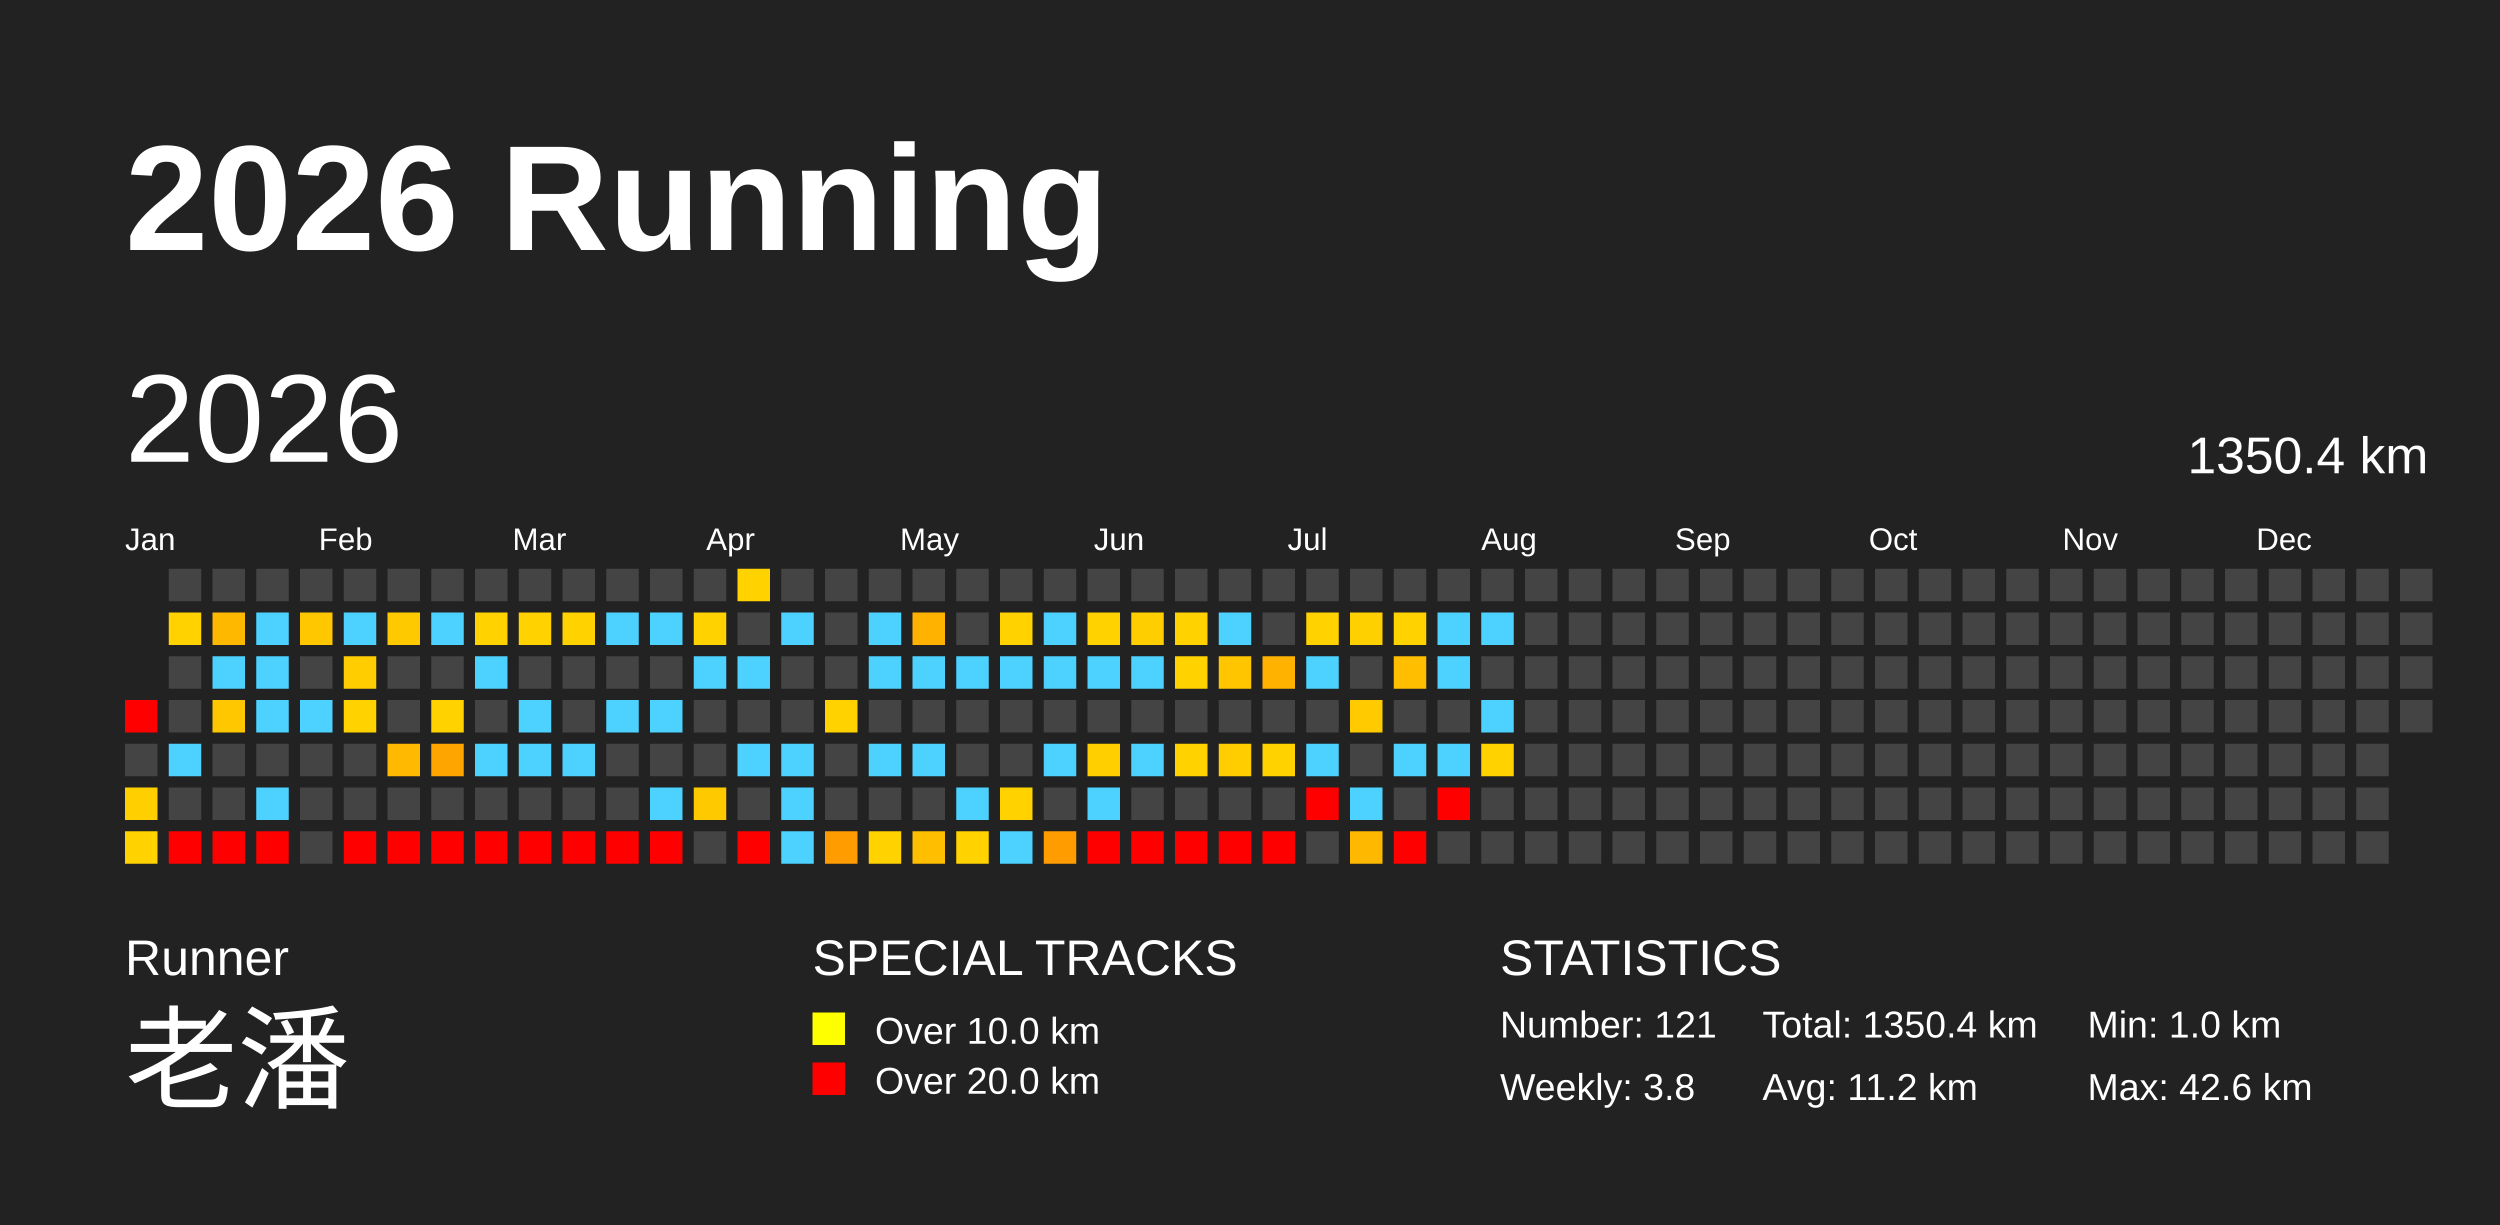
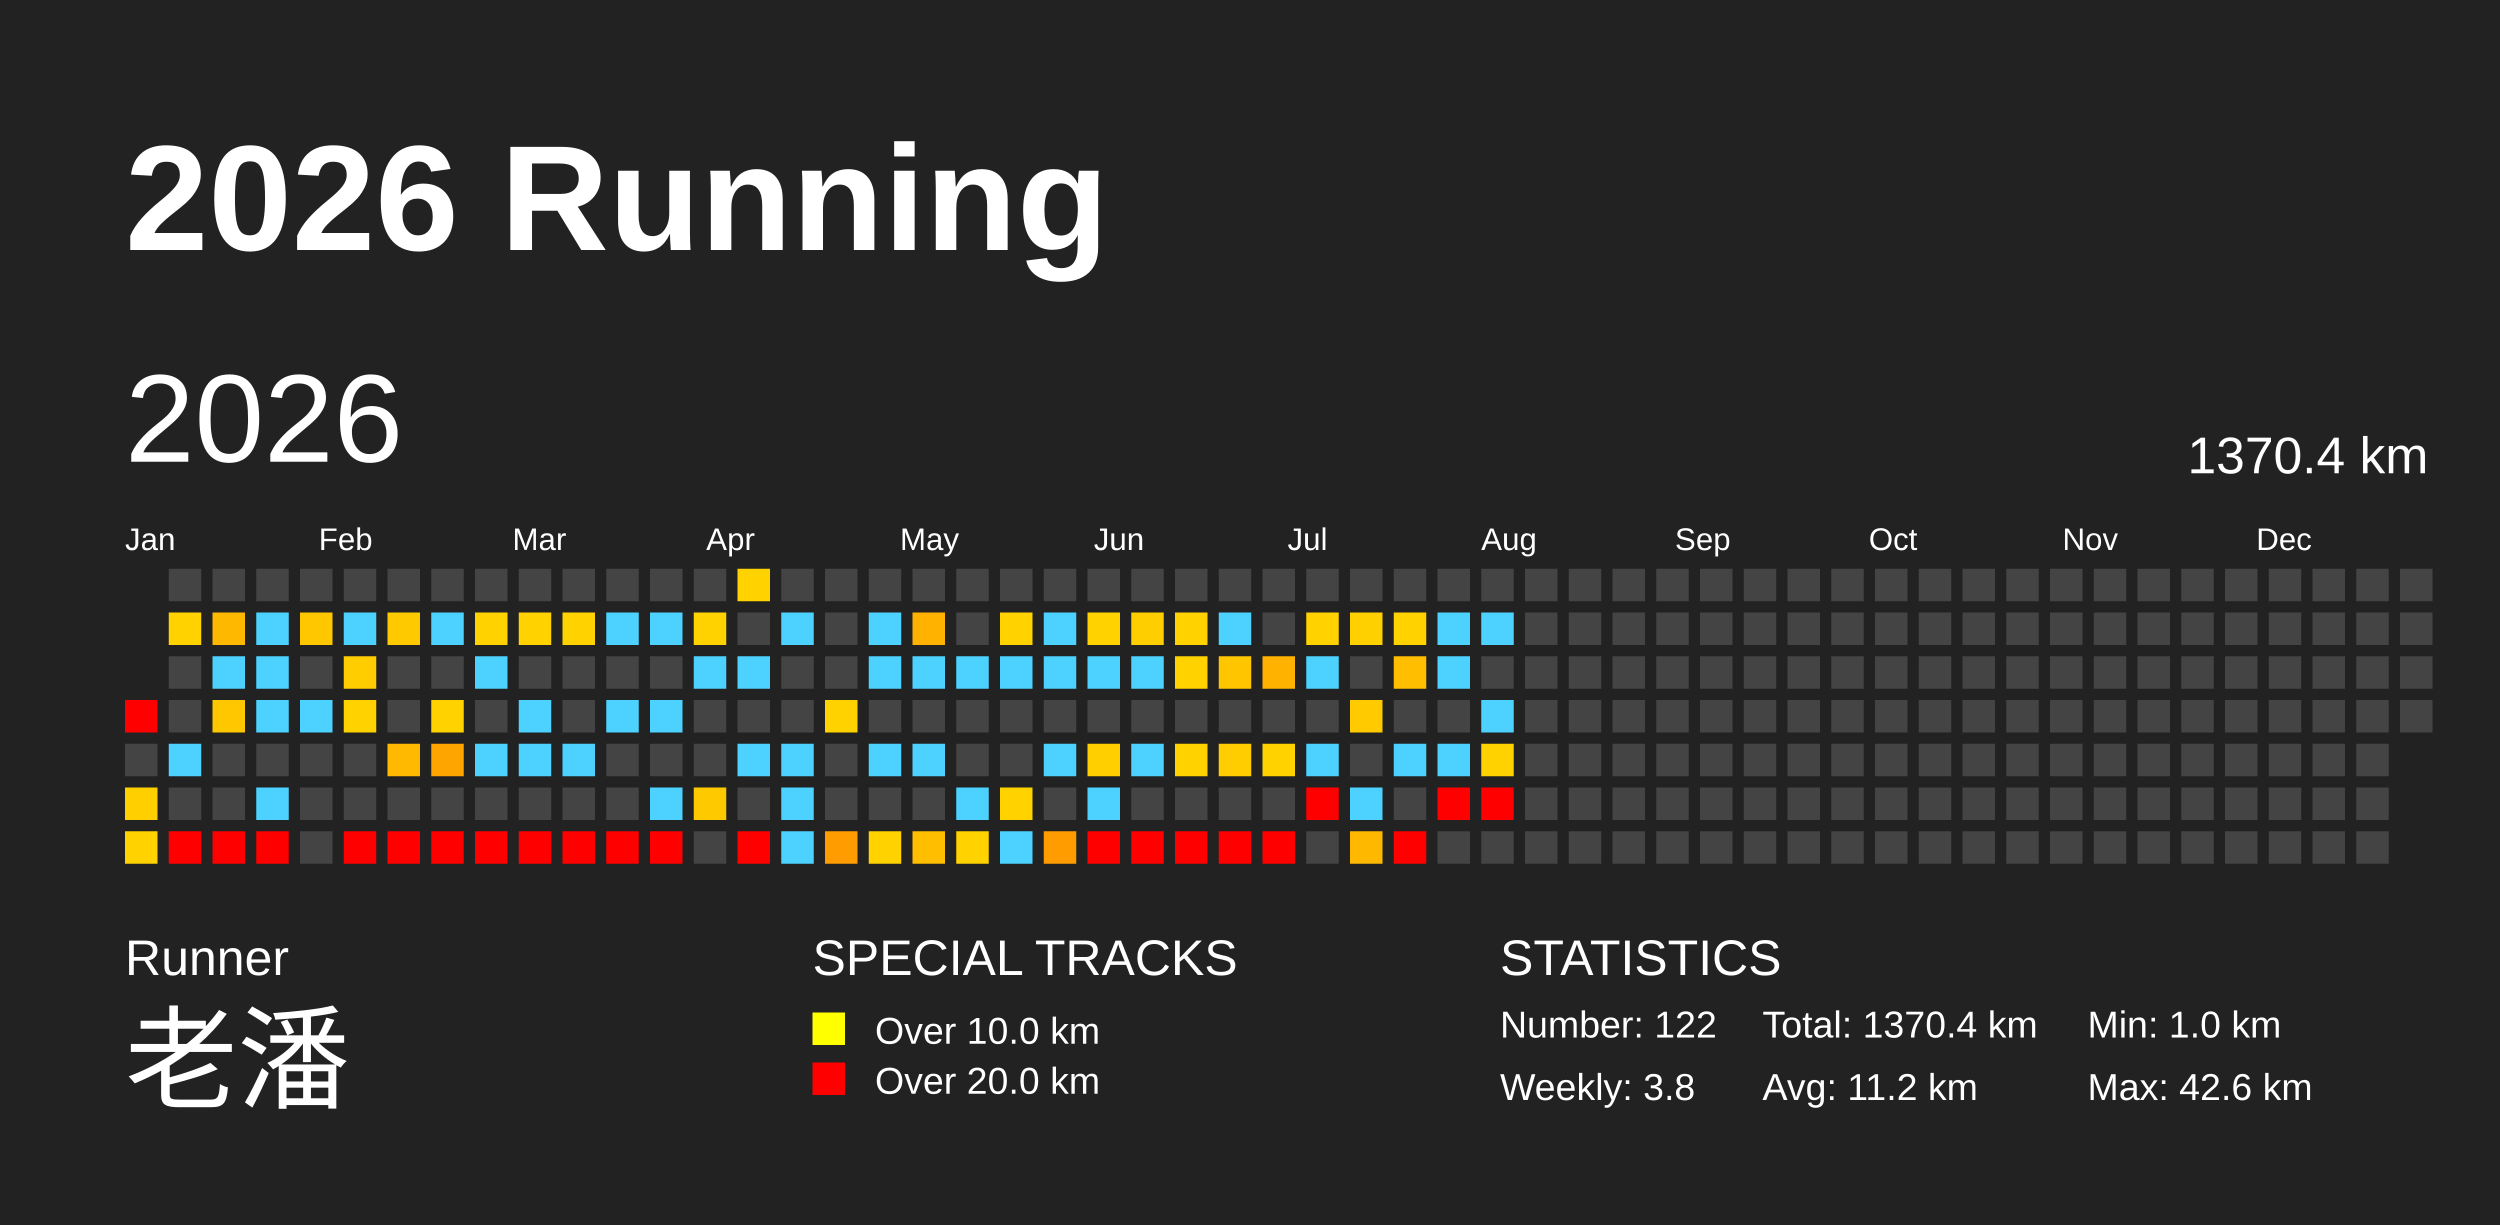
<svg xmlns="http://www.w3.org/2000/svg" baseProfile="full" height="98mm" version="1.1" viewBox="0,0,200,98" width="200mm">
  <defs />
  <rect fill="#222222" height="98" width="200" x="0" y="0" />
  <text fill="#FFFFFF" style="font-size:12px; font-family:Arial; font-weight:bold;" x="10" y="20">2026 Running</text>
  <text fill="#FFFFFF" style="font-size:4px; font-family:Arial" x="10" y="78">Runner</text>
  <text fill="#FFFFFF" style="font-size:9px; font-family:Arial" x="10" y="88">老潘</text>
  <text fill="#FFFFFF" style="font-size:4px; font-family:Arial" x="65" y="78">SPECIAL TRACKS</text>
  <rect fill="yellow" height="2.6" width="2.6" x="65" y="81" />
  <text fill="#FFFFFF" style="font-size:3px; font-family:Arial" x="70" y="83.5">Over 10.0 km</text>
  <rect fill="red" height="2.6" width="2.6" x="65" y="85" />
  <text fill="#FFFFFF" style="font-size:3px; font-family:Arial" x="70" y="87.5">Over 20.0 km</text>
  <text fill="#FFFFFF" style="font-size:4px; font-family:Arial" x="120" y="78">STATISTICS</text>
-   <text fill="#FFFFFF" style="font-size:3px; font-family:Arial" x="120" y="83">Number: 121</text>
+   <text fill="#FFFFFF" style="font-size:3px; font-family:Arial" x="120" y="83">Number: 122</text>
  <text fill="#FFFFFF" style="font-size:3px; font-family:Arial" x="120" y="88">Weekly: 3.8</text>
-   <text fill="#FFFFFF" style="font-size:3px; font-family:Arial" x="141" y="83">Total: 1350.4 km</text>
+   <text fill="#FFFFFF" style="font-size:3px; font-family:Arial" x="141" y="83">Total: 1370.4 km</text>
  <text fill="#FFFFFF" style="font-size:3px; font-family:Arial" x="141" y="88">Avg: 11.2 km</text>
  <text fill="#FFFFFF" style="font-size:3px; font-family:Arial" x="167" y="83">Min: 1.0 km</text>
  <text fill="#FFFFFF" style="font-size:3px; font-family:Arial" x="167" y="88">Max: 42.6 km</text>
  <text dominant-baseline="hanging" fill="#FFFFFF" style="font-size:10.0px; font-family:Arial;" x="10" y="30">2026</text>
-   <text dominant-baseline="hanging" fill="#FFFFFF" style="font-size:4.125px; font-family:Arial;" x="175" y="35">1350.4 km</text>
+   <text dominant-baseline="hanging" fill="#FFFFFF" style="font-size:4.125px; font-family:Arial;" x="175" y="35">1370.4 km</text>
  <text fill="#FFFFFF" style="font-size:2.5px; font-family:Arial" x="10.0" y="44">Jan</text>
  <text fill="#FFFFFF" style="font-size:2.5px; font-family:Arial" x="25.5" y="44">Feb</text>
  <text fill="#FFFFFF" style="font-size:2.5px; font-family:Arial" x="41.0" y="44">Mar</text>
  <text fill="#FFFFFF" style="font-size:2.5px; font-family:Arial" x="56.5" y="44">Apr</text>
  <text fill="#FFFFFF" style="font-size:2.5px; font-family:Arial" x="72.0" y="44">May</text>
  <text fill="#FFFFFF" style="font-size:2.5px; font-family:Arial" x="87.5" y="44">Jun</text>
  <text fill="#FFFFFF" style="font-size:2.5px; font-family:Arial" x="103.0" y="44">Jul</text>
  <text fill="#FFFFFF" style="font-size:2.5px; font-family:Arial" x="118.5" y="44">Aug</text>
  <text fill="#FFFFFF" style="font-size:2.5px; font-family:Arial" x="134.0" y="44">Sep</text>
  <text fill="#FFFFFF" style="font-size:2.5px; font-family:Arial" x="149.5" y="44">Oct</text>
  <text fill="#FFFFFF" style="font-size:2.5px; font-family:Arial" x="165.0" y="44">Nov</text>
  <text fill="#FFFFFF" style="font-size:2.5px; font-family:Arial" x="180.5" y="44">Dec</text>
  <rect fill="red" height="2.6" width="2.6" x="10.0" y="56.0" />
  <rect fill="#444444" height="2.6" width="2.6" x="10.0" y="59.5" />
  <rect fill="#ffcf00" height="2.6" width="2.6" x="10.0" y="63.0" />
  <rect fill="#ffd200" height="2.6" width="2.6" x="10.0" y="66.5" />
  <rect fill="#444444" height="2.6" width="2.6" x="13.5" y="45.5" />
  <rect fill="#ffd200" height="2.6" width="2.6" x="13.5" y="49.0" />
  <rect fill="#444444" height="2.6" width="2.6" x="13.5" y="52.5" />
  <rect fill="#444444" height="2.6" width="2.6" x="13.5" y="56.0" />
  <rect fill="#4dd2ff" height="2.6" width="2.6" x="13.5" y="59.5" />
  <rect fill="#444444" height="2.6" width="2.6" x="13.5" y="63.0" />
  <rect fill="red" height="2.6" width="2.6" x="13.5" y="66.5" />
  <rect fill="#444444" height="2.6" width="2.6" x="17.0" y="45.5" />
  <rect fill="#ffb800" height="2.6" width="2.6" x="17.0" y="49.0" />
  <rect fill="#4dd2ff" height="2.6" width="2.6" x="17.0" y="52.5" />
  <rect fill="#ffc700" height="2.6" width="2.6" x="17.0" y="56.0" />
  <rect fill="#444444" height="2.6" width="2.6" x="17.0" y="59.5" />
  <rect fill="#444444" height="2.6" width="2.6" x="17.0" y="63.0" />
  <rect fill="red" height="2.6" width="2.6" x="17.0" y="66.5" />
  <rect fill="#444444" height="2.6" width="2.6" x="20.5" y="45.5" />
  <rect fill="#4dd2ff" height="2.6" width="2.6" x="20.5" y="49.0" />
  <rect fill="#4dd2ff" height="2.6" width="2.6" x="20.5" y="52.5" />
  <rect fill="#4dd2ff" height="2.6" width="2.6" x="20.5" y="56.0" />
  <rect fill="#444444" height="2.6" width="2.6" x="20.5" y="59.5" />
  <rect fill="#4dd2ff" height="2.6" width="2.6" x="20.5" y="63.0" />
  <rect fill="red" height="2.6" width="2.6" x="20.5" y="66.5" />
  <rect fill="#444444" height="2.6" width="2.6" x="24.0" y="45.5" />
  <rect fill="#ffc700" height="2.6" width="2.6" x="24.0" y="49.0" />
  <rect fill="#444444" height="2.6" width="2.6" x="24.0" y="52.5" />
  <rect fill="#4dd2ff" height="2.6" width="2.6" x="24.0" y="56.0" />
  <rect fill="#444444" height="2.6" width="2.6" x="24.0" y="59.5" />
  <rect fill="#444444" height="2.6" width="2.6" x="24.0" y="63.0" />
  <rect fill="#444444" height="2.6" width="2.6" x="24.0" y="66.5" />
  <rect fill="#444444" height="2.6" width="2.6" x="27.5" y="45.5" />
  <rect fill="#4dd2ff" height="2.6" width="2.6" x="27.5" y="49.0" />
  <rect fill="#ffcd00" height="2.6" width="2.6" x="27.5" y="52.5" />
  <rect fill="#ffd200" height="2.6" width="2.6" x="27.5" y="56.0" />
  <rect fill="#444444" height="2.6" width="2.6" x="27.5" y="59.5" />
  <rect fill="#444444" height="2.6" width="2.6" x="27.5" y="63.0" />
  <rect fill="red" height="2.6" width="2.6" x="27.5" y="66.5" />
  <rect fill="#444444" height="2.6" width="2.6" x="31.0" y="45.5" />
  <rect fill="#ffc900" height="2.6" width="2.6" x="31.0" y="49.0" />
  <rect fill="#444444" height="2.6" width="2.6" x="31.0" y="52.5" />
  <rect fill="#444444" height="2.6" width="2.6" x="31.0" y="56.0" />
  <rect fill="#ffb900" height="2.6" width="2.6" x="31.0" y="59.5" />
  <rect fill="#444444" height="2.6" width="2.6" x="31.0" y="63.0" />
  <rect fill="red" height="2.6" width="2.6" x="31.0" y="66.5" />
  <rect fill="#444444" height="2.6" width="2.6" x="34.5" y="45.5" />
  <rect fill="#4dd2ff" height="2.6" width="2.6" x="34.5" y="49.0" />
  <rect fill="#444444" height="2.6" width="2.6" x="34.5" y="52.5" />
  <rect fill="#ffd200" height="2.6" width="2.6" x="34.5" y="56.0" />
  <rect fill="#ffa500" height="2.6" width="2.6" x="34.5" y="59.5" />
  <rect fill="#444444" height="2.6" width="2.6" x="34.5" y="63.0" />
  <rect fill="red" height="2.6" width="2.6" x="34.5" y="66.5" />
  <rect fill="#444444" height="2.6" width="2.6" x="38.0" y="45.5" />
  <rect fill="#ffd200" height="2.6" width="2.6" x="38.0" y="49.0" />
  <rect fill="#4dd2ff" height="2.6" width="2.6" x="38.0" y="52.5" />
  <rect fill="#444444" height="2.6" width="2.6" x="38.0" y="56.0" />
  <rect fill="#4dd2ff" height="2.6" width="2.6" x="38.0" y="59.5" />
  <rect fill="#444444" height="2.6" width="2.6" x="38.0" y="63.0" />
  <rect fill="red" height="2.6" width="2.6" x="38.0" y="66.5" />
  <rect fill="#444444" height="2.6" width="2.6" x="41.5" y="45.5" />
  <rect fill="#ffd200" height="2.6" width="2.6" x="41.5" y="49.0" />
  <rect fill="#444444" height="2.6" width="2.6" x="41.5" y="52.5" />
  <rect fill="#4dd2ff" height="2.6" width="2.6" x="41.5" y="56.0" />
  <rect fill="#4dd2ff" height="2.6" width="2.6" x="41.5" y="59.5" />
  <rect fill="#444444" height="2.6" width="2.6" x="41.5" y="63.0" />
  <rect fill="red" height="2.6" width="2.6" x="41.5" y="66.5" />
  <rect fill="#444444" height="2.6" width="2.6" x="45.0" y="45.5" />
  <rect fill="#ffd200" height="2.6" width="2.6" x="45.0" y="49.0" />
  <rect fill="#444444" height="2.6" width="2.6" x="45.0" y="52.5" />
  <rect fill="#444444" height="2.6" width="2.6" x="45.0" y="56.0" />
  <rect fill="#4dd2ff" height="2.6" width="2.6" x="45.0" y="59.5" />
  <rect fill="#444444" height="2.6" width="2.6" x="45.0" y="63.0" />
  <rect fill="red" height="2.6" width="2.6" x="45.0" y="66.5" />
  <rect fill="#444444" height="2.6" width="2.6" x="48.5" y="45.5" />
  <rect fill="#4dd2ff" height="2.6" width="2.6" x="48.5" y="49.0" />
  <rect fill="#444444" height="2.6" width="2.6" x="48.5" y="52.5" />
  <rect fill="#4dd2ff" height="2.6" width="2.6" x="48.5" y="56.0" />
  <rect fill="#444444" height="2.6" width="2.6" x="48.5" y="59.5" />
  <rect fill="#444444" height="2.6" width="2.6" x="48.5" y="63.0" />
  <rect fill="red" height="2.6" width="2.6" x="48.5" y="66.5" />
  <rect fill="#444444" height="2.6" width="2.6" x="52.0" y="45.5" />
  <rect fill="#4dd2ff" height="2.6" width="2.6" x="52.0" y="49.0" />
  <rect fill="#444444" height="2.6" width="2.6" x="52.0" y="52.5" />
  <rect fill="#4dd2ff" height="2.6" width="2.6" x="52.0" y="56.0" />
  <rect fill="#444444" height="2.6" width="2.6" x="52.0" y="59.5" />
  <rect fill="#4dd2ff" height="2.6" width="2.6" x="52.0" y="63.0" />
  <rect fill="red" height="2.6" width="2.6" x="52.0" y="66.5" />
  <rect fill="#444444" height="2.6" width="2.6" x="55.5" y="45.5" />
  <rect fill="#ffd200" height="2.6" width="2.6" x="55.5" y="49.0" />
  <rect fill="#4dd2ff" height="2.6" width="2.6" x="55.5" y="52.5" />
  <rect fill="#444444" height="2.6" width="2.6" x="55.5" y="56.0" />
  <rect fill="#444444" height="2.6" width="2.6" x="55.5" y="59.5" />
  <rect fill="#ffc900" height="2.6" width="2.6" x="55.5" y="63.0" />
  <rect fill="#444444" height="2.6" width="2.6" x="55.5" y="66.5" />
  <rect fill="#ffd200" height="2.6" width="2.6" x="59.0" y="45.5" />
  <rect fill="#444444" height="2.6" width="2.6" x="59.0" y="49.0" />
  <rect fill="#4dd2ff" height="2.6" width="2.6" x="59.0" y="52.5" />
  <rect fill="#444444" height="2.6" width="2.6" x="59.0" y="56.0" />
  <rect fill="#4dd2ff" height="2.6" width="2.6" x="59.0" y="59.5" />
  <rect fill="#444444" height="2.6" width="2.6" x="59.0" y="63.0" />
  <rect fill="red" height="2.6" width="2.6" x="59.0" y="66.5" />
  <rect fill="#444444" height="2.6" width="2.6" x="62.5" y="45.5" />
  <rect fill="#4dd2ff" height="2.6" width="2.6" x="62.5" y="49.0" />
  <rect fill="#444444" height="2.6" width="2.6" x="62.5" y="52.5" />
  <rect fill="#444444" height="2.6" width="2.6" x="62.5" y="56.0" />
  <rect fill="#4dd2ff" height="2.6" width="2.6" x="62.5" y="59.5" />
  <rect fill="#4dd2ff" height="2.6" width="2.6" x="62.5" y="63.0" />
  <rect fill="#4dd2ff" height="2.6" width="2.6" x="62.5" y="66.5" />
  <rect fill="#444444" height="2.6" width="2.6" x="66.0" y="45.5" />
  <rect fill="#444444" height="2.6" width="2.6" x="66.0" y="49.0" />
  <rect fill="#444444" height="2.6" width="2.6" x="66.0" y="52.5" />
  <rect fill="#ffd200" height="2.6" width="2.6" x="66.0" y="56.0" />
  <rect fill="#444444" height="2.6" width="2.6" x="66.0" y="59.5" />
  <rect fill="#444444" height="2.6" width="2.6" x="66.0" y="63.0" />
  <rect fill="#ff9c00" height="2.6" width="2.6" x="66.0" y="66.5" />
  <rect fill="#444444" height="2.6" width="2.6" x="69.5" y="45.5" />
  <rect fill="#4dd2ff" height="2.6" width="2.6" x="69.5" y="49.0" />
  <rect fill="#4dd2ff" height="2.6" width="2.6" x="69.5" y="52.5" />
  <rect fill="#444444" height="2.6" width="2.6" x="69.5" y="56.0" />
  <rect fill="#4dd2ff" height="2.6" width="2.6" x="69.5" y="59.5" />
  <rect fill="#444444" height="2.6" width="2.6" x="69.5" y="63.0" />
  <rect fill="#ffd200" height="2.6" width="2.6" x="69.5" y="66.5" />
  <rect fill="#444444" height="2.6" width="2.6" x="73.0" y="45.5" />
  <rect fill="#ffb200" height="2.6" width="2.6" x="73.0" y="49.0" />
  <rect fill="#4dd2ff" height="2.6" width="2.6" x="73.0" y="52.5" />
  <rect fill="#444444" height="2.6" width="2.6" x="73.0" y="56.0" />
  <rect fill="#4dd2ff" height="2.6" width="2.6" x="73.0" y="59.5" />
  <rect fill="#444444" height="2.6" width="2.6" x="73.0" y="63.0" />
  <rect fill="#ffbe00" height="2.6" width="2.6" x="73.0" y="66.5" />
  <rect fill="#444444" height="2.6" width="2.6" x="76.5" y="45.5" />
  <rect fill="#444444" height="2.6" width="2.6" x="76.5" y="49.0" />
  <rect fill="#4dd2ff" height="2.6" width="2.6" x="76.5" y="52.5" />
  <rect fill="#444444" height="2.6" width="2.6" x="76.5" y="56.0" />
  <rect fill="#444444" height="2.6" width="2.6" x="76.5" y="59.5" />
  <rect fill="#4dd2ff" height="2.6" width="2.6" x="76.5" y="63.0" />
  <rect fill="#ffd200" height="2.6" width="2.6" x="76.5" y="66.5" />
  <rect fill="#444444" height="2.6" width="2.6" x="80.0" y="45.5" />
  <rect fill="#ffd200" height="2.6" width="2.6" x="80.0" y="49.0" />
  <rect fill="#4dd2ff" height="2.6" width="2.6" x="80.0" y="52.5" />
  <rect fill="#444444" height="2.6" width="2.6" x="80.0" y="56.0" />
  <rect fill="#444444" height="2.6" width="2.6" x="80.0" y="59.5" />
  <rect fill="#ffd200" height="2.6" width="2.6" x="80.0" y="63.0" />
  <rect fill="#4dd2ff" height="2.6" width="2.6" x="80.0" y="66.5" />
  <rect fill="#444444" height="2.6" width="2.6" x="83.5" y="45.5" />
  <rect fill="#4dd2ff" height="2.6" width="2.6" x="83.5" y="49.0" />
  <rect fill="#4dd2ff" height="2.6" width="2.6" x="83.5" y="52.5" />
  <rect fill="#444444" height="2.6" width="2.6" x="83.5" y="56.0" />
  <rect fill="#4dd2ff" height="2.6" width="2.6" x="83.5" y="59.5" />
  <rect fill="#444444" height="2.6" width="2.6" x="83.5" y="63.0" />
  <rect fill="#ff9d00" height="2.6" width="2.6" x="83.5" y="66.5" />
  <rect fill="#444444" height="2.6" width="2.6" x="87.0" y="45.5" />
  <rect fill="#ffd200" height="2.6" width="2.6" x="87.0" y="49.0" />
  <rect fill="#4dd2ff" height="2.6" width="2.6" x="87.0" y="52.5" />
  <rect fill="#444444" height="2.6" width="2.6" x="87.0" y="56.0" />
  <rect fill="#ffcf00" height="2.6" width="2.6" x="87.0" y="59.5" />
  <rect fill="#4dd2ff" height="2.6" width="2.6" x="87.0" y="63.0" />
  <rect fill="red" height="2.6" width="2.6" x="87.0" y="66.5" />
  <rect fill="#444444" height="2.6" width="2.6" x="90.5" y="45.5" />
  <rect fill="#ffce00" height="2.6" width="2.6" x="90.5" y="49.0" />
  <rect fill="#4dd2ff" height="2.6" width="2.6" x="90.5" y="52.5" />
  <rect fill="#444444" height="2.6" width="2.6" x="90.5" y="56.0" />
  <rect fill="#4dd2ff" height="2.6" width="2.6" x="90.5" y="59.5" />
  <rect fill="#444444" height="2.6" width="2.6" x="90.5" y="63.0" />
  <rect fill="red" height="2.6" width="2.6" x="90.5" y="66.5" />
  <rect fill="#444444" height="2.6" width="2.6" x="94.0" y="45.5" />
  <rect fill="#ffd200" height="2.6" width="2.6" x="94.0" y="49.0" />
  <rect fill="#ffd200" height="2.6" width="2.6" x="94.0" y="52.5" />
  <rect fill="#444444" height="2.6" width="2.6" x="94.0" y="56.0" />
  <rect fill="#ffd200" height="2.6" width="2.6" x="94.0" y="59.5" />
  <rect fill="#444444" height="2.6" width="2.6" x="94.0" y="63.0" />
  <rect fill="red" height="2.6" width="2.6" x="94.0" y="66.5" />
  <rect fill="#444444" height="2.6" width="2.6" x="97.5" y="45.5" />
  <rect fill="#4dd2ff" height="2.6" width="2.6" x="97.5" y="49.0" />
  <rect fill="#ffc600" height="2.6" width="2.6" x="97.5" y="52.5" />
  <rect fill="#444444" height="2.6" width="2.6" x="97.5" y="56.0" />
  <rect fill="#ffcd00" height="2.6" width="2.6" x="97.5" y="59.5" />
  <rect fill="#444444" height="2.6" width="2.6" x="97.5" y="63.0" />
  <rect fill="red" height="2.6" width="2.6" x="97.5" y="66.5" />
  <rect fill="#444444" height="2.6" width="2.6" x="101.0" y="45.5" />
  <rect fill="#444444" height="2.6" width="2.6" x="101.0" y="49.0" />
  <rect fill="#ffb200" height="2.6" width="2.6" x="101.0" y="52.5" />
  <rect fill="#444444" height="2.6" width="2.6" x="101.0" y="56.0" />
  <rect fill="#ffd200" height="2.6" width="2.6" x="101.0" y="59.5" />
  <rect fill="#444444" height="2.6" width="2.6" x="101.0" y="63.0" />
  <rect fill="red" height="2.6" width="2.6" x="101.0" y="66.5" />
  <rect fill="#444444" height="2.6" width="2.6" x="104.5" y="45.5" />
  <rect fill="#ffd200" height="2.6" width="2.6" x="104.5" y="49.0" />
  <rect fill="#4dd2ff" height="2.6" width="2.6" x="104.5" y="52.5" />
  <rect fill="#444444" height="2.6" width="2.6" x="104.5" y="56.0" />
  <rect fill="#4dd2ff" height="2.6" width="2.6" x="104.5" y="59.5" />
  <rect fill="red" height="2.6" width="2.6" x="104.5" y="63.0" />
  <rect fill="#444444" height="2.6" width="2.6" x="104.5" y="66.5" />
  <rect fill="#444444" height="2.6" width="2.6" x="108.0" y="45.5" />
  <rect fill="#ffd000" height="2.6" width="2.6" x="108.0" y="49.0" />
  <rect fill="#444444" height="2.6" width="2.6" x="108.0" y="52.5" />
  <rect fill="#ffcb00" height="2.6" width="2.6" x="108.0" y="56.0" />
  <rect fill="#444444" height="2.6" width="2.6" x="108.0" y="59.5" />
  <rect fill="#4dd2ff" height="2.6" width="2.6" x="108.0" y="63.0" />
  <rect fill="#ffb800" height="2.6" width="2.6" x="108.0" y="66.5" />
  <rect fill="#444444" height="2.6" width="2.6" x="111.5" y="45.5" />
  <rect fill="#ffd200" height="2.6" width="2.6" x="111.5" y="49.0" />
  <rect fill="#ffbe00" height="2.6" width="2.6" x="111.5" y="52.5" />
  <rect fill="#444444" height="2.6" width="2.6" x="111.5" y="56.0" />
  <rect fill="#4dd2ff" height="2.6" width="2.6" x="111.5" y="59.5" />
  <rect fill="#444444" height="2.6" width="2.6" x="111.5" y="63.0" />
  <rect fill="red" height="2.6" width="2.6" x="111.5" y="66.5" />
  <rect fill="#444444" height="2.6" width="2.6" x="115.0" y="45.5" />
  <rect fill="#4dd2ff" height="2.6" width="2.6" x="115.0" y="49.0" />
  <rect fill="#4dd2ff" height="2.6" width="2.6" x="115.0" y="52.5" />
  <rect fill="#444444" height="2.6" width="2.6" x="115.0" y="56.0" />
  <rect fill="#4dd2ff" height="2.6" width="2.6" x="115.0" y="59.5" />
  <rect fill="red" height="2.6" width="2.6" x="115.0" y="63.0" />
  <rect fill="#444444" height="2.6" width="2.6" x="115.0" y="66.5" />
  <rect fill="#444444" height="2.6" width="2.6" x="118.5" y="45.5" />
  <rect fill="#4dd2ff" height="2.6" width="2.6" x="118.5" y="49.0" />
  <rect fill="#444444" height="2.6" width="2.6" x="118.5" y="52.5" />
  <rect fill="#4dd2ff" height="2.6" width="2.6" x="118.5" y="56.0" />
  <rect fill="#ffd200" height="2.6" width="2.6" x="118.5" y="59.5" />
-   <rect fill="#444444" height="2.6" width="2.6" x="118.5" y="63.0" />
+   <rect fill="red" height="2.6" width="2.6" x="118.5" y="63.0" />
  <rect fill="#444444" height="2.6" width="2.6" x="118.5" y="66.5" />
  <rect fill="#444444" height="2.6" width="2.6" x="122.0" y="45.5" />
  <rect fill="#444444" height="2.6" width="2.6" x="122.0" y="49.0" />
  <rect fill="#444444" height="2.6" width="2.6" x="122.0" y="52.5" />
  <rect fill="#444444" height="2.6" width="2.6" x="122.0" y="56.0" />
  <rect fill="#444444" height="2.6" width="2.6" x="122.0" y="59.5" />
  <rect fill="#444444" height="2.6" width="2.6" x="122.0" y="63.0" />
  <rect fill="#444444" height="2.6" width="2.6" x="122.0" y="66.5" />
  <rect fill="#444444" height="2.6" width="2.6" x="125.5" y="45.5" />
  <rect fill="#444444" height="2.6" width="2.6" x="125.5" y="49.0" />
  <rect fill="#444444" height="2.6" width="2.6" x="125.5" y="52.5" />
  <rect fill="#444444" height="2.6" width="2.6" x="125.5" y="56.0" />
  <rect fill="#444444" height="2.6" width="2.6" x="125.5" y="59.5" />
  <rect fill="#444444" height="2.6" width="2.6" x="125.5" y="63.0" />
  <rect fill="#444444" height="2.6" width="2.6" x="125.5" y="66.5" />
  <rect fill="#444444" height="2.6" width="2.6" x="129.0" y="45.5" />
  <rect fill="#444444" height="2.6" width="2.6" x="129.0" y="49.0" />
  <rect fill="#444444" height="2.6" width="2.6" x="129.0" y="52.5" />
  <rect fill="#444444" height="2.6" width="2.6" x="129.0" y="56.0" />
  <rect fill="#444444" height="2.6" width="2.6" x="129.0" y="59.5" />
  <rect fill="#444444" height="2.6" width="2.6" x="129.0" y="63.0" />
  <rect fill="#444444" height="2.6" width="2.6" x="129.0" y="66.5" />
  <rect fill="#444444" height="2.6" width="2.6" x="132.5" y="45.5" />
  <rect fill="#444444" height="2.6" width="2.6" x="132.5" y="49.0" />
  <rect fill="#444444" height="2.6" width="2.6" x="132.5" y="52.5" />
  <rect fill="#444444" height="2.6" width="2.6" x="132.5" y="56.0" />
  <rect fill="#444444" height="2.6" width="2.6" x="132.5" y="59.5" />
  <rect fill="#444444" height="2.6" width="2.6" x="132.5" y="63.0" />
  <rect fill="#444444" height="2.6" width="2.6" x="132.5" y="66.5" />
  <rect fill="#444444" height="2.6" width="2.6" x="136.0" y="45.5" />
  <rect fill="#444444" height="2.6" width="2.6" x="136.0" y="49.0" />
  <rect fill="#444444" height="2.6" width="2.6" x="136.0" y="52.5" />
  <rect fill="#444444" height="2.6" width="2.6" x="136.0" y="56.0" />
  <rect fill="#444444" height="2.6" width="2.6" x="136.0" y="59.5" />
  <rect fill="#444444" height="2.6" width="2.6" x="136.0" y="63.0" />
  <rect fill="#444444" height="2.6" width="2.6" x="136.0" y="66.5" />
  <rect fill="#444444" height="2.6" width="2.6" x="139.5" y="45.5" />
  <rect fill="#444444" height="2.6" width="2.6" x="139.5" y="49.0" />
  <rect fill="#444444" height="2.6" width="2.6" x="139.5" y="52.5" />
  <rect fill="#444444" height="2.6" width="2.6" x="139.5" y="56.0" />
  <rect fill="#444444" height="2.6" width="2.6" x="139.5" y="59.5" />
  <rect fill="#444444" height="2.6" width="2.6" x="139.5" y="63.0" />
  <rect fill="#444444" height="2.6" width="2.6" x="139.5" y="66.5" />
  <rect fill="#444444" height="2.6" width="2.6" x="143.0" y="45.5" />
  <rect fill="#444444" height="2.6" width="2.6" x="143.0" y="49.0" />
  <rect fill="#444444" height="2.6" width="2.6" x="143.0" y="52.5" />
  <rect fill="#444444" height="2.6" width="2.6" x="143.0" y="56.0" />
  <rect fill="#444444" height="2.6" width="2.6" x="143.0" y="59.5" />
  <rect fill="#444444" height="2.6" width="2.6" x="143.0" y="63.0" />
  <rect fill="#444444" height="2.6" width="2.6" x="143.0" y="66.5" />
  <rect fill="#444444" height="2.6" width="2.6" x="146.5" y="45.5" />
  <rect fill="#444444" height="2.6" width="2.6" x="146.5" y="49.0" />
  <rect fill="#444444" height="2.6" width="2.6" x="146.5" y="52.5" />
  <rect fill="#444444" height="2.6" width="2.6" x="146.5" y="56.0" />
  <rect fill="#444444" height="2.6" width="2.6" x="146.5" y="59.5" />
  <rect fill="#444444" height="2.6" width="2.6" x="146.5" y="63.0" />
  <rect fill="#444444" height="2.6" width="2.6" x="146.5" y="66.5" />
  <rect fill="#444444" height="2.6" width="2.6" x="150.0" y="45.5" />
  <rect fill="#444444" height="2.6" width="2.6" x="150.0" y="49.0" />
  <rect fill="#444444" height="2.6" width="2.6" x="150.0" y="52.5" />
  <rect fill="#444444" height="2.6" width="2.6" x="150.0" y="56.0" />
  <rect fill="#444444" height="2.6" width="2.6" x="150.0" y="59.5" />
  <rect fill="#444444" height="2.6" width="2.6" x="150.0" y="63.0" />
  <rect fill="#444444" height="2.6" width="2.6" x="150.0" y="66.5" />
  <rect fill="#444444" height="2.6" width="2.6" x="153.5" y="45.5" />
  <rect fill="#444444" height="2.6" width="2.6" x="153.5" y="49.0" />
  <rect fill="#444444" height="2.6" width="2.6" x="153.5" y="52.5" />
  <rect fill="#444444" height="2.6" width="2.6" x="153.5" y="56.0" />
  <rect fill="#444444" height="2.6" width="2.6" x="153.5" y="59.5" />
  <rect fill="#444444" height="2.6" width="2.6" x="153.5" y="63.0" />
  <rect fill="#444444" height="2.6" width="2.6" x="153.5" y="66.5" />
  <rect fill="#444444" height="2.6" width="2.6" x="157.0" y="45.5" />
  <rect fill="#444444" height="2.6" width="2.6" x="157.0" y="49.0" />
  <rect fill="#444444" height="2.6" width="2.6" x="157.0" y="52.5" />
  <rect fill="#444444" height="2.6" width="2.6" x="157.0" y="56.0" />
  <rect fill="#444444" height="2.6" width="2.6" x="157.0" y="59.5" />
  <rect fill="#444444" height="2.6" width="2.6" x="157.0" y="63.0" />
  <rect fill="#444444" height="2.6" width="2.6" x="157.0" y="66.5" />
  <rect fill="#444444" height="2.6" width="2.6" x="160.5" y="45.5" />
  <rect fill="#444444" height="2.6" width="2.6" x="160.5" y="49.0" />
  <rect fill="#444444" height="2.6" width="2.6" x="160.5" y="52.5" />
  <rect fill="#444444" height="2.6" width="2.6" x="160.5" y="56.0" />
  <rect fill="#444444" height="2.6" width="2.6" x="160.5" y="59.5" />
  <rect fill="#444444" height="2.6" width="2.6" x="160.5" y="63.0" />
  <rect fill="#444444" height="2.6" width="2.6" x="160.5" y="66.5" />
  <rect fill="#444444" height="2.6" width="2.6" x="164.0" y="45.5" />
  <rect fill="#444444" height="2.6" width="2.6" x="164.0" y="49.0" />
  <rect fill="#444444" height="2.6" width="2.6" x="164.0" y="52.5" />
  <rect fill="#444444" height="2.6" width="2.6" x="164.0" y="56.0" />
  <rect fill="#444444" height="2.6" width="2.6" x="164.0" y="59.5" />
  <rect fill="#444444" height="2.6" width="2.6" x="164.0" y="63.0" />
  <rect fill="#444444" height="2.6" width="2.6" x="164.0" y="66.5" />
  <rect fill="#444444" height="2.6" width="2.6" x="167.5" y="45.5" />
  <rect fill="#444444" height="2.6" width="2.6" x="167.5" y="49.0" />
  <rect fill="#444444" height="2.6" width="2.6" x="167.5" y="52.5" />
  <rect fill="#444444" height="2.6" width="2.6" x="167.5" y="56.0" />
  <rect fill="#444444" height="2.6" width="2.6" x="167.5" y="59.5" />
  <rect fill="#444444" height="2.6" width="2.6" x="167.5" y="63.0" />
  <rect fill="#444444" height="2.6" width="2.6" x="167.5" y="66.5" />
  <rect fill="#444444" height="2.6" width="2.6" x="171.0" y="45.5" />
  <rect fill="#444444" height="2.6" width="2.6" x="171.0" y="49.0" />
  <rect fill="#444444" height="2.6" width="2.6" x="171.0" y="52.5" />
  <rect fill="#444444" height="2.6" width="2.6" x="171.0" y="56.0" />
  <rect fill="#444444" height="2.6" width="2.6" x="171.0" y="59.5" />
  <rect fill="#444444" height="2.6" width="2.6" x="171.0" y="63.0" />
  <rect fill="#444444" height="2.6" width="2.6" x="171.0" y="66.5" />
  <rect fill="#444444" height="2.6" width="2.6" x="174.5" y="45.5" />
  <rect fill="#444444" height="2.6" width="2.6" x="174.5" y="49.0" />
  <rect fill="#444444" height="2.6" width="2.6" x="174.5" y="52.5" />
  <rect fill="#444444" height="2.6" width="2.6" x="174.5" y="56.0" />
  <rect fill="#444444" height="2.6" width="2.6" x="174.5" y="59.5" />
  <rect fill="#444444" height="2.6" width="2.6" x="174.5" y="63.0" />
  <rect fill="#444444" height="2.6" width="2.6" x="174.5" y="66.5" />
  <rect fill="#444444" height="2.6" width="2.6" x="178.0" y="45.5" />
  <rect fill="#444444" height="2.6" width="2.6" x="178.0" y="49.0" />
  <rect fill="#444444" height="2.6" width="2.6" x="178.0" y="52.5" />
  <rect fill="#444444" height="2.6" width="2.6" x="178.0" y="56.0" />
  <rect fill="#444444" height="2.6" width="2.6" x="178.0" y="59.5" />
  <rect fill="#444444" height="2.6" width="2.6" x="178.0" y="63.0" />
  <rect fill="#444444" height="2.6" width="2.6" x="178.0" y="66.5" />
  <rect fill="#444444" height="2.6" width="2.6" x="181.5" y="45.5" />
  <rect fill="#444444" height="2.6" width="2.6" x="181.5" y="49.0" />
  <rect fill="#444444" height="2.6" width="2.6" x="181.5" y="52.5" />
  <rect fill="#444444" height="2.6" width="2.6" x="181.5" y="56.0" />
  <rect fill="#444444" height="2.6" width="2.6" x="181.5" y="59.5" />
  <rect fill="#444444" height="2.6" width="2.6" x="181.5" y="63.0" />
  <rect fill="#444444" height="2.6" width="2.6" x="181.5" y="66.5" />
  <rect fill="#444444" height="2.6" width="2.6" x="185.0" y="45.5" />
  <rect fill="#444444" height="2.6" width="2.6" x="185.0" y="49.0" />
  <rect fill="#444444" height="2.6" width="2.6" x="185.0" y="52.5" />
  <rect fill="#444444" height="2.6" width="2.6" x="185.0" y="56.0" />
  <rect fill="#444444" height="2.6" width="2.6" x="185.0" y="59.5" />
  <rect fill="#444444" height="2.6" width="2.6" x="185.0" y="63.0" />
  <rect fill="#444444" height="2.6" width="2.6" x="185.0" y="66.5" />
  <rect fill="#444444" height="2.6" width="2.6" x="188.5" y="45.5" />
  <rect fill="#444444" height="2.6" width="2.6" x="188.5" y="49.0" />
  <rect fill="#444444" height="2.6" width="2.6" x="188.5" y="52.5" />
  <rect fill="#444444" height="2.6" width="2.6" x="188.5" y="56.0" />
  <rect fill="#444444" height="2.6" width="2.6" x="188.5" y="59.5" />
  <rect fill="#444444" height="2.6" width="2.6" x="188.5" y="63.0" />
  <rect fill="#444444" height="2.6" width="2.6" x="188.5" y="66.5" />
  <rect fill="#444444" height="2.6" width="2.6" x="192.0" y="45.5" />
  <rect fill="#444444" height="2.6" width="2.6" x="192.0" y="49.0" />
  <rect fill="#444444" height="2.6" width="2.6" x="192.0" y="52.5" />
  <rect fill="#444444" height="2.6" width="2.6" x="192.0" y="56.0" />
</svg>
